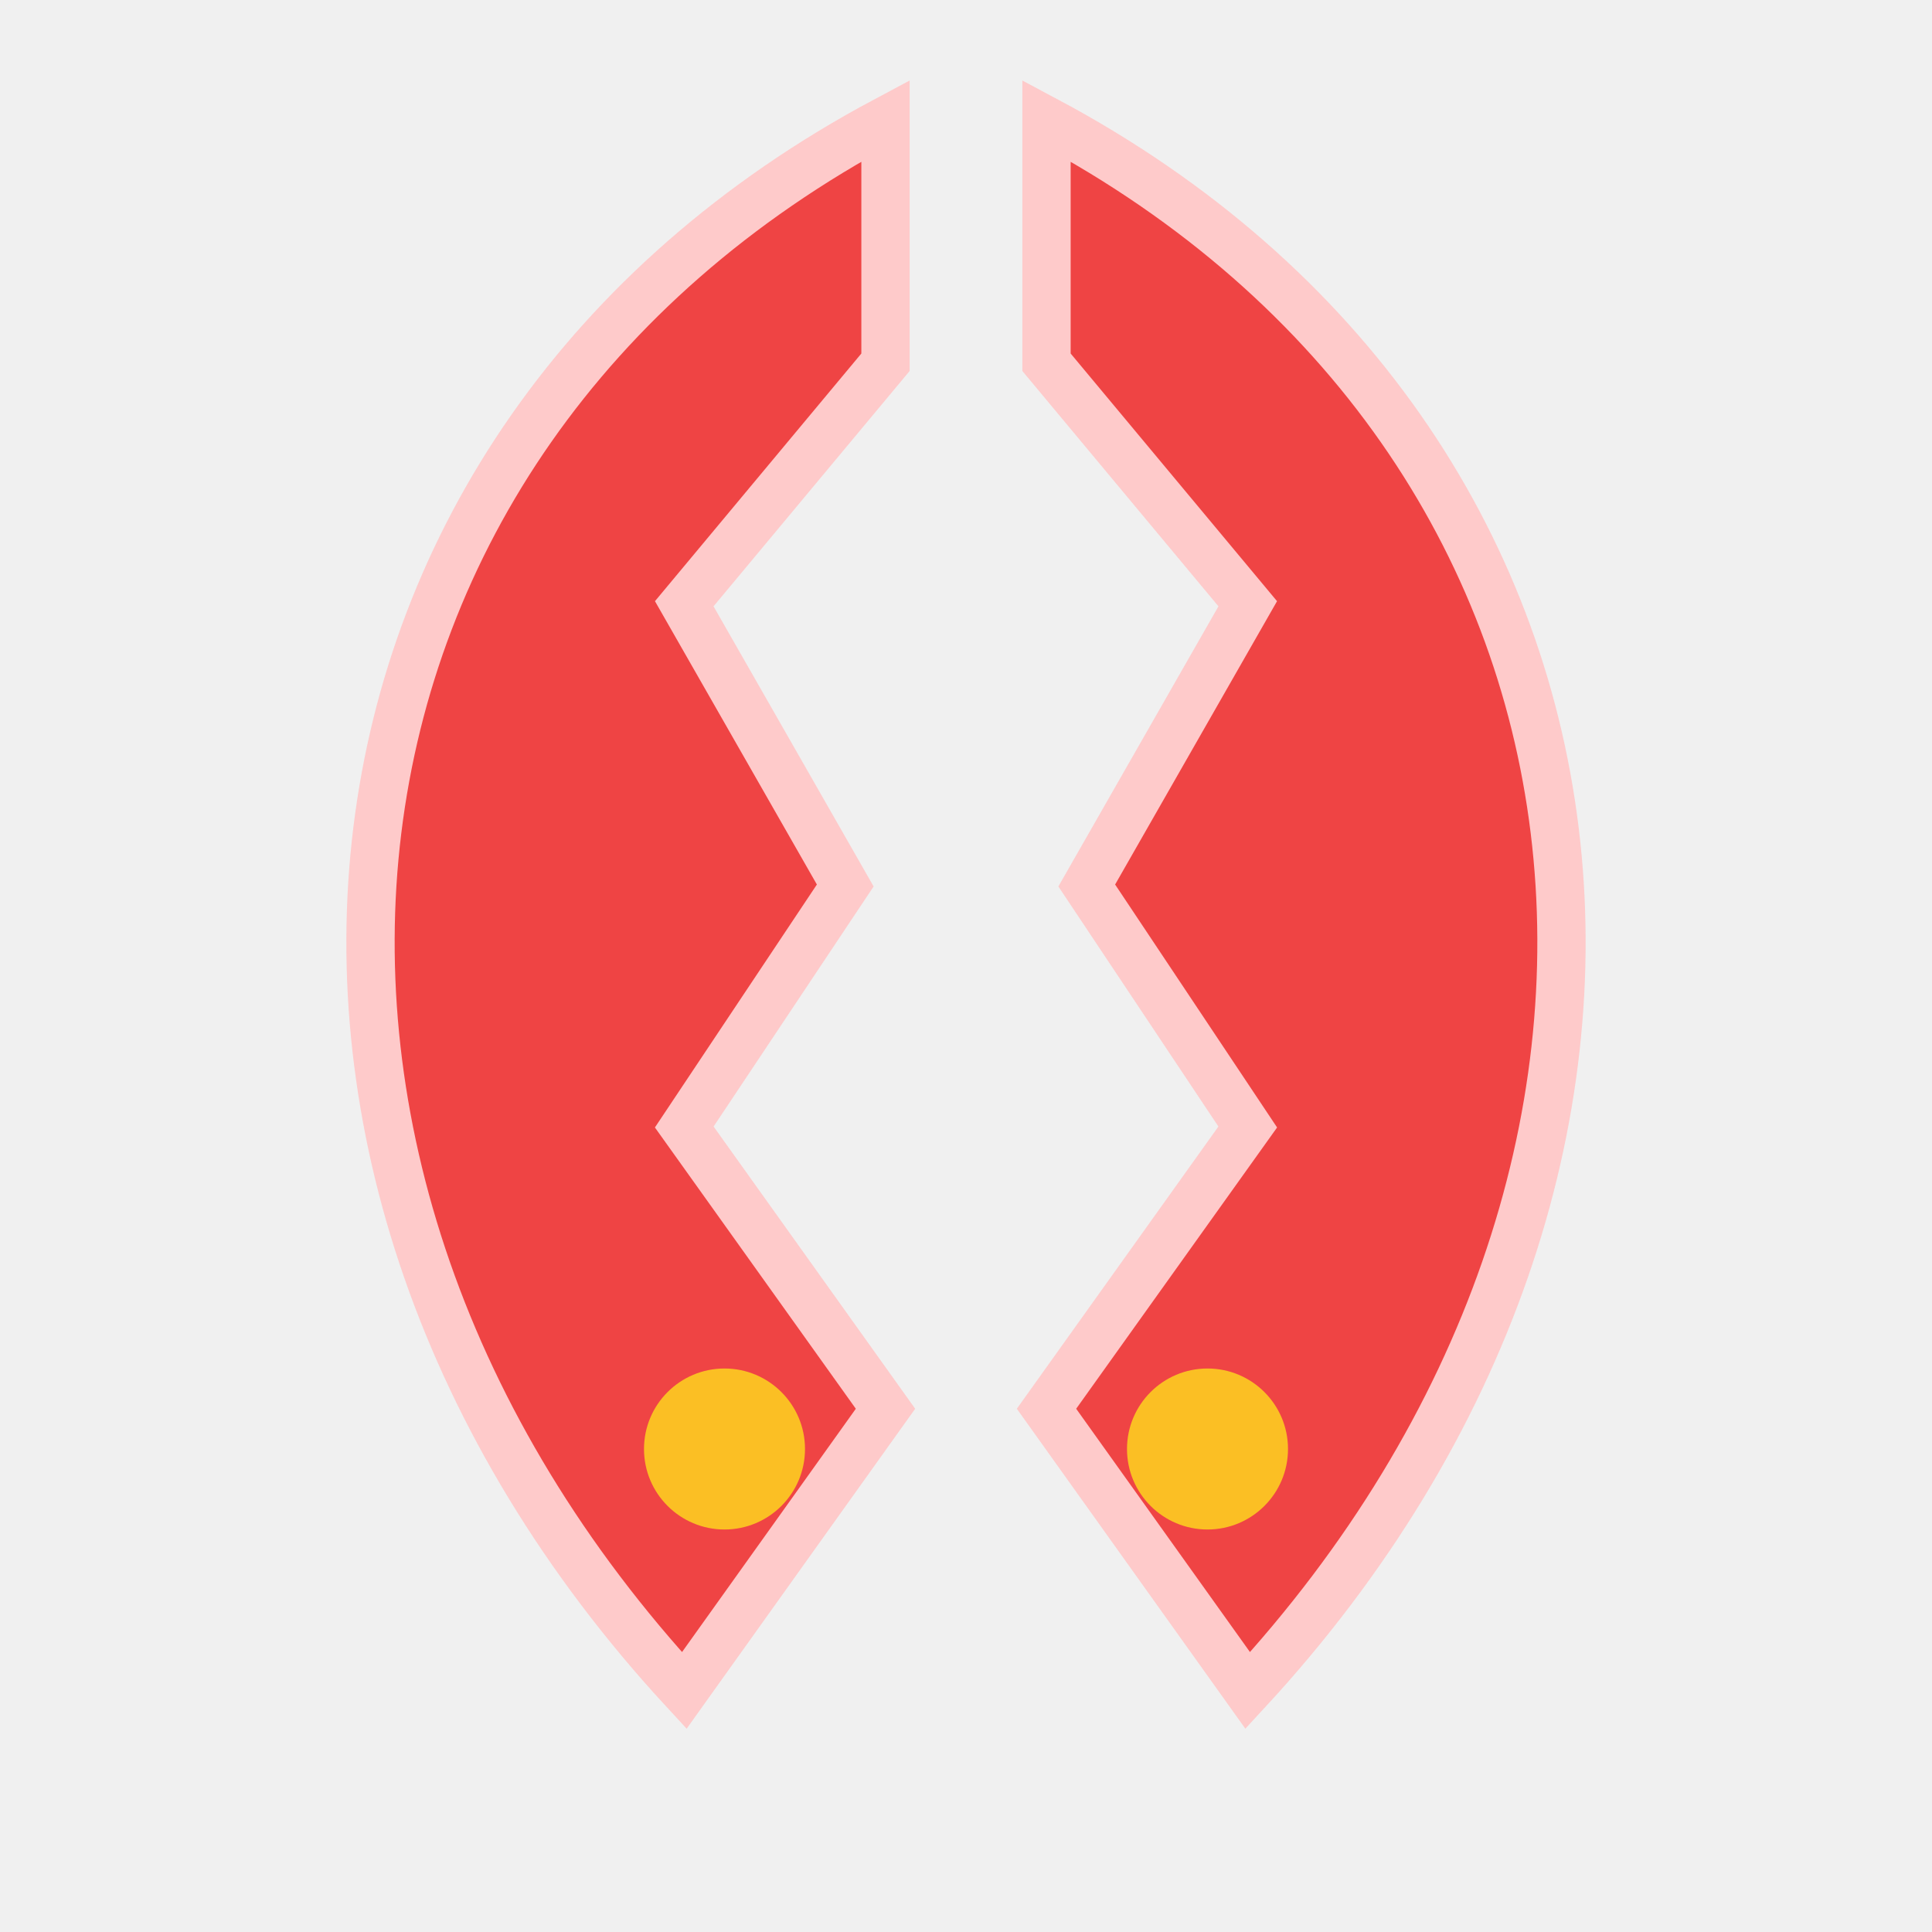
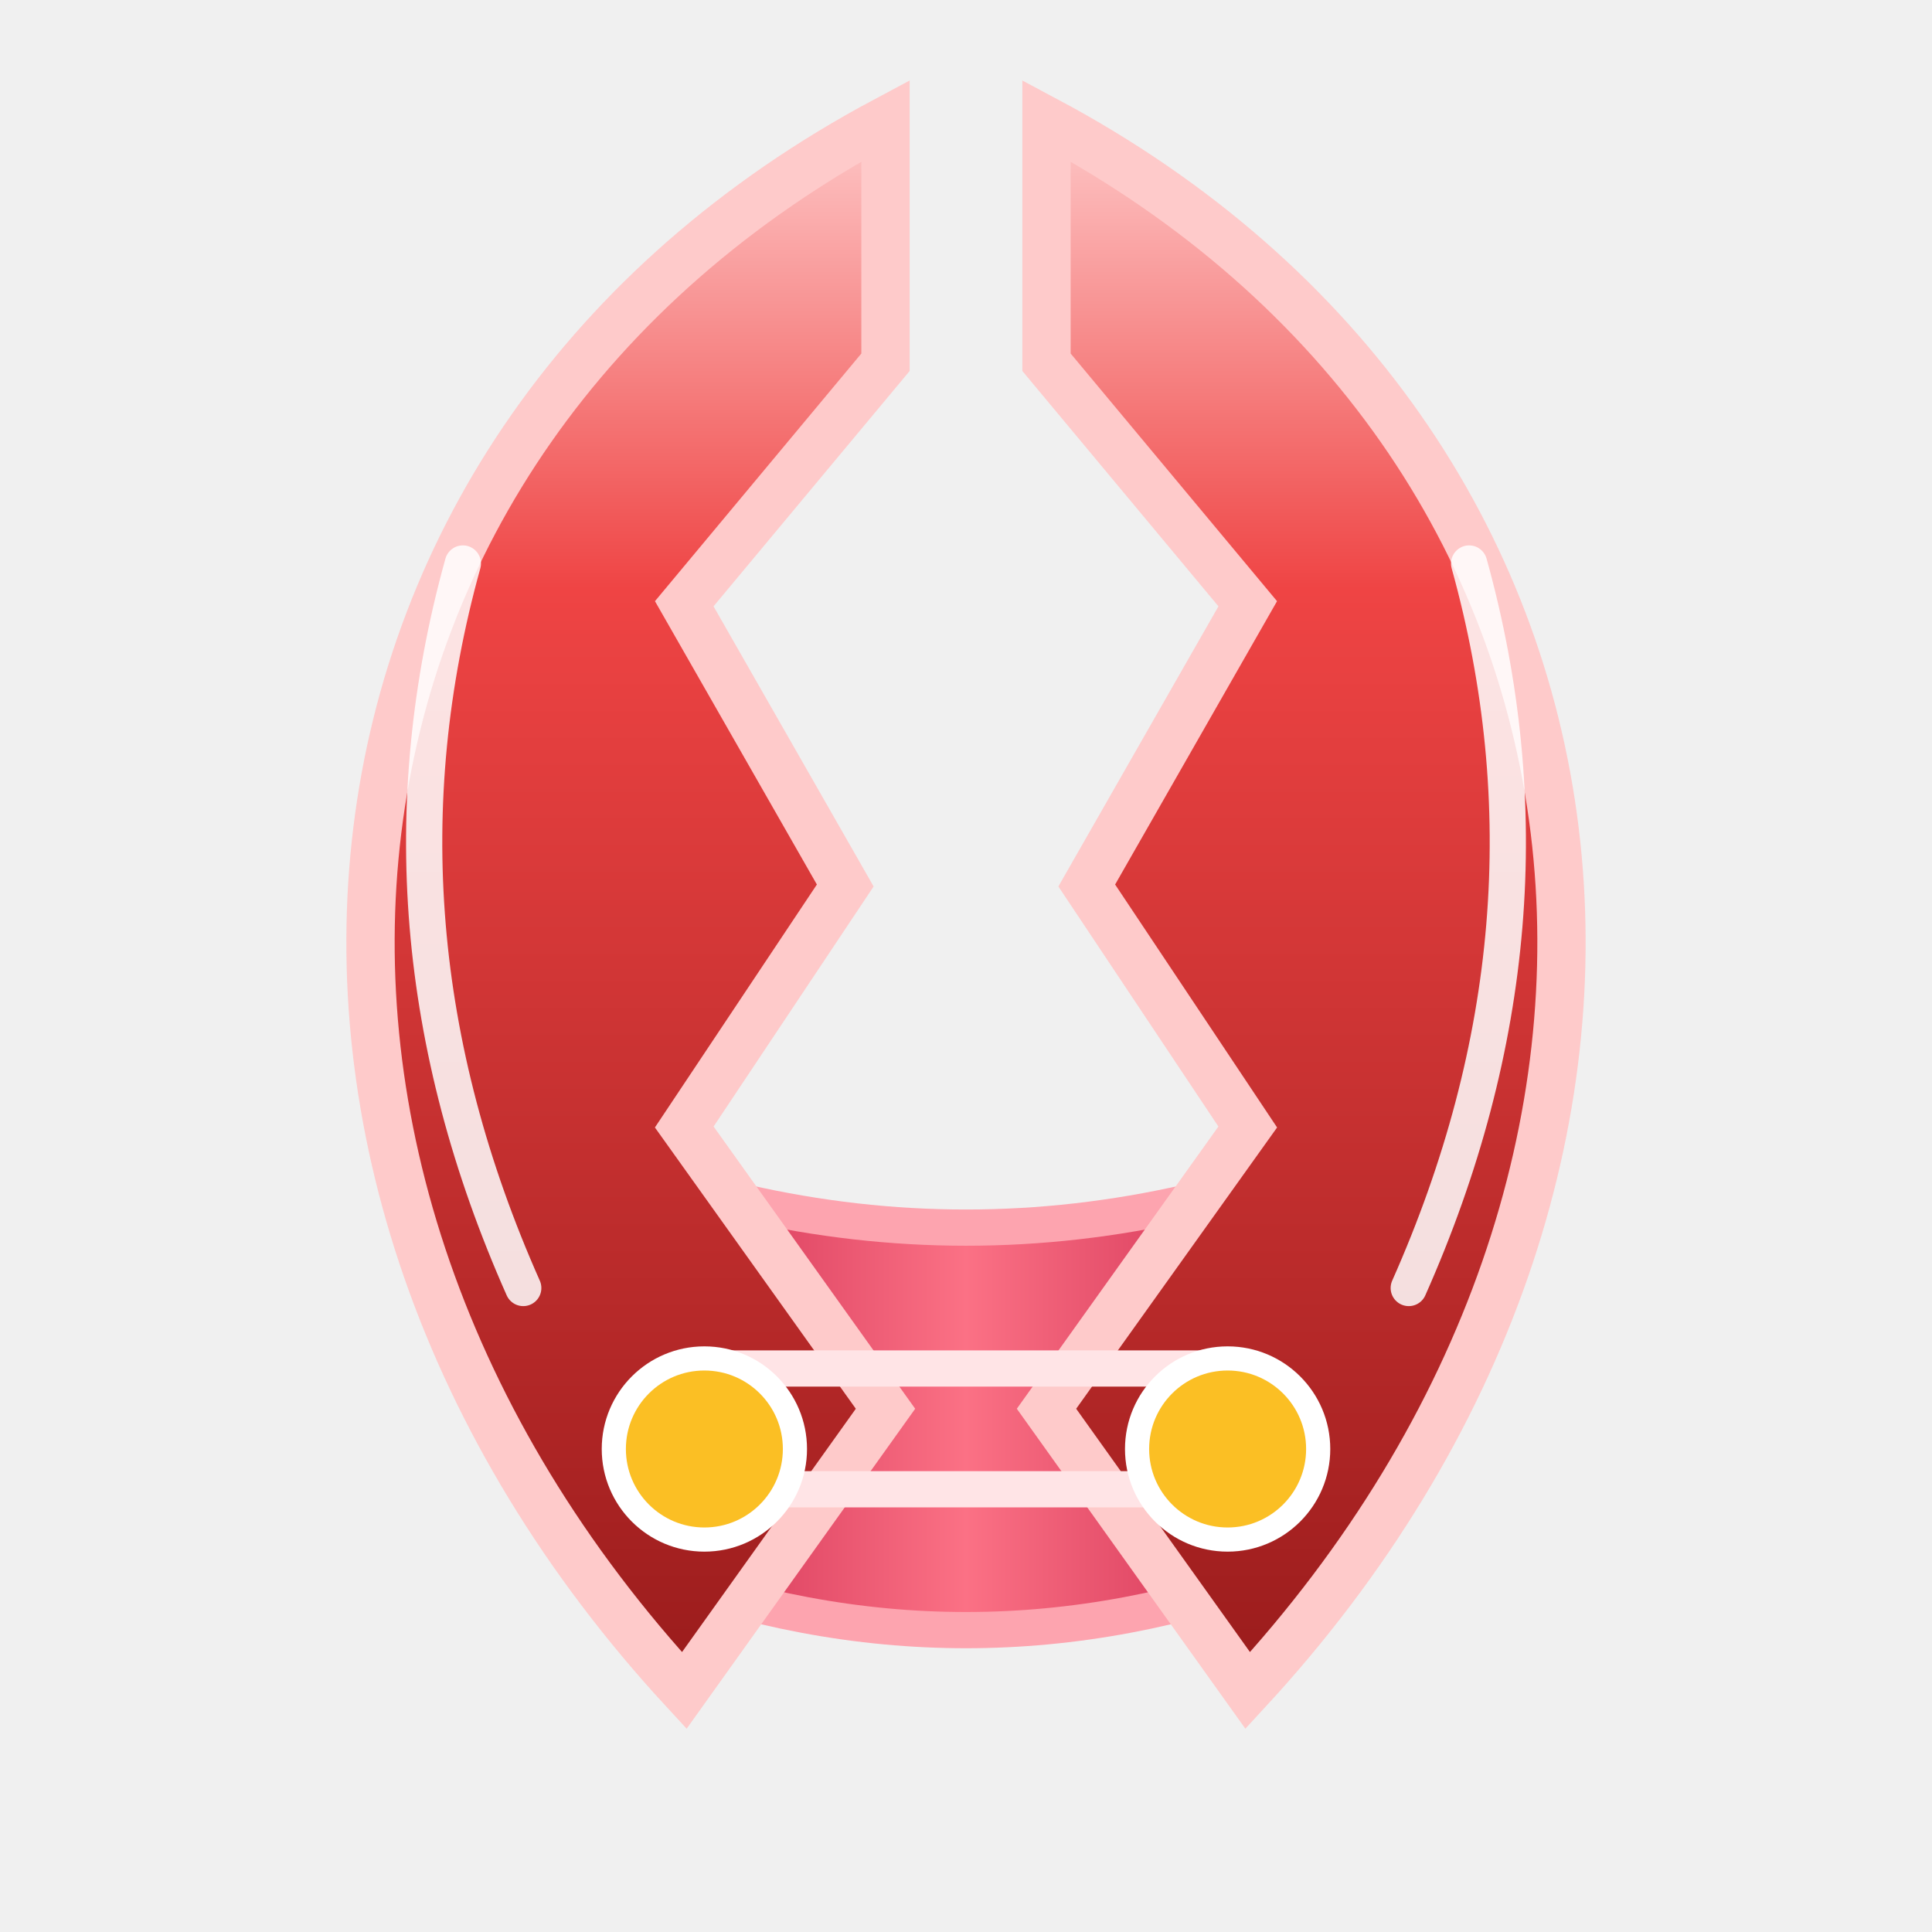
<svg xmlns="http://www.w3.org/2000/svg" viewBox="0 0 96 96">
-   <path d="M44 6 C14 22 10 58 34 84 L44 70 L34 56 L42 44 L34 30 L44 18 Z" fill="#ef4444" stroke="#fecaca" stroke-width="2.4" />
-   <path d="M52 6 C82 22 86 58 62 84 L52 70 L62 56 L54 44 L62 30 L52 18 Z" fill="#ef4444" stroke="#fecaca" stroke-width="2.4" />
-   <circle cx="36" cy="72" r="4" fill="#fbbf24" />
-   <circle cx="60" cy="72" r="4" fill="#fbbf24" />
+   <defs>
+     <linearGradient id="carn2Jaw" x1="0" y1="0" x2="0" y2="1">
+       <stop offset="0%" stop-color="#fecaca" />
+       <stop offset="30%" stop-color="#ef4444" />
+       <stop offset="100%" stop-color="#991b1b" />
+     </linearGradient>
+     <linearGradient id="carn2Muscle" x1="0" y1="0" x2="1" y2="0">
+       <stop offset="0%" stop-color="#be123c" />
+       <stop offset="50%" stop-color="#fb7185" />
+       <stop offset="100%" stop-color="#be123c" />
+     </linearGradient>
+   </defs>
+   <g id="layer-base">
+     <path d="M26 56 Q48 66 70 56 L64 78 Q48 84 32 78 Z" fill="url(#carn2Muscle)" stroke="#fda4af" stroke-width="1.8" />
+     <path d="M44 6 C14 22 10 58 34 84 L44 70 L34 56 L42 44 L34 30 L44 18 Z" fill="url(#carn2Jaw)" stroke="#fecaca" stroke-width="2.4" />
+     <path d="M52 6 C82 22 86 58 62 84 L52 70 L62 56 L54 44 L62 30 L52 18 Z" fill="url(#carn2Jaw)" stroke="#fecaca" stroke-width="2.4" />
+   </g>
+   <g id="layer-material">
+     <path d="M36 68 L60 68 M38 74 L58 74" stroke="#ffe4e6" stroke-width="1.8" stroke-linecap="round" />
+     <circle cx="35" cy="72" r="4.5" fill="#fbbf24" stroke="#ffffff" stroke-width="1.2" />
+     <circle cx="61" cy="72" r="4.5" fill="#fbbf24" stroke="#ffffff" stroke-width="1.2" />
+   </g>
+   <g id="layer-glow">
+     <path d="M23 28 Q18 46 26 64 M73 28 Q78 46 70 64" fill="none" stroke="#ffffff" stroke-width="1.8" stroke-linecap="round" opacity="0.85" />
+   </g>
</svg>
